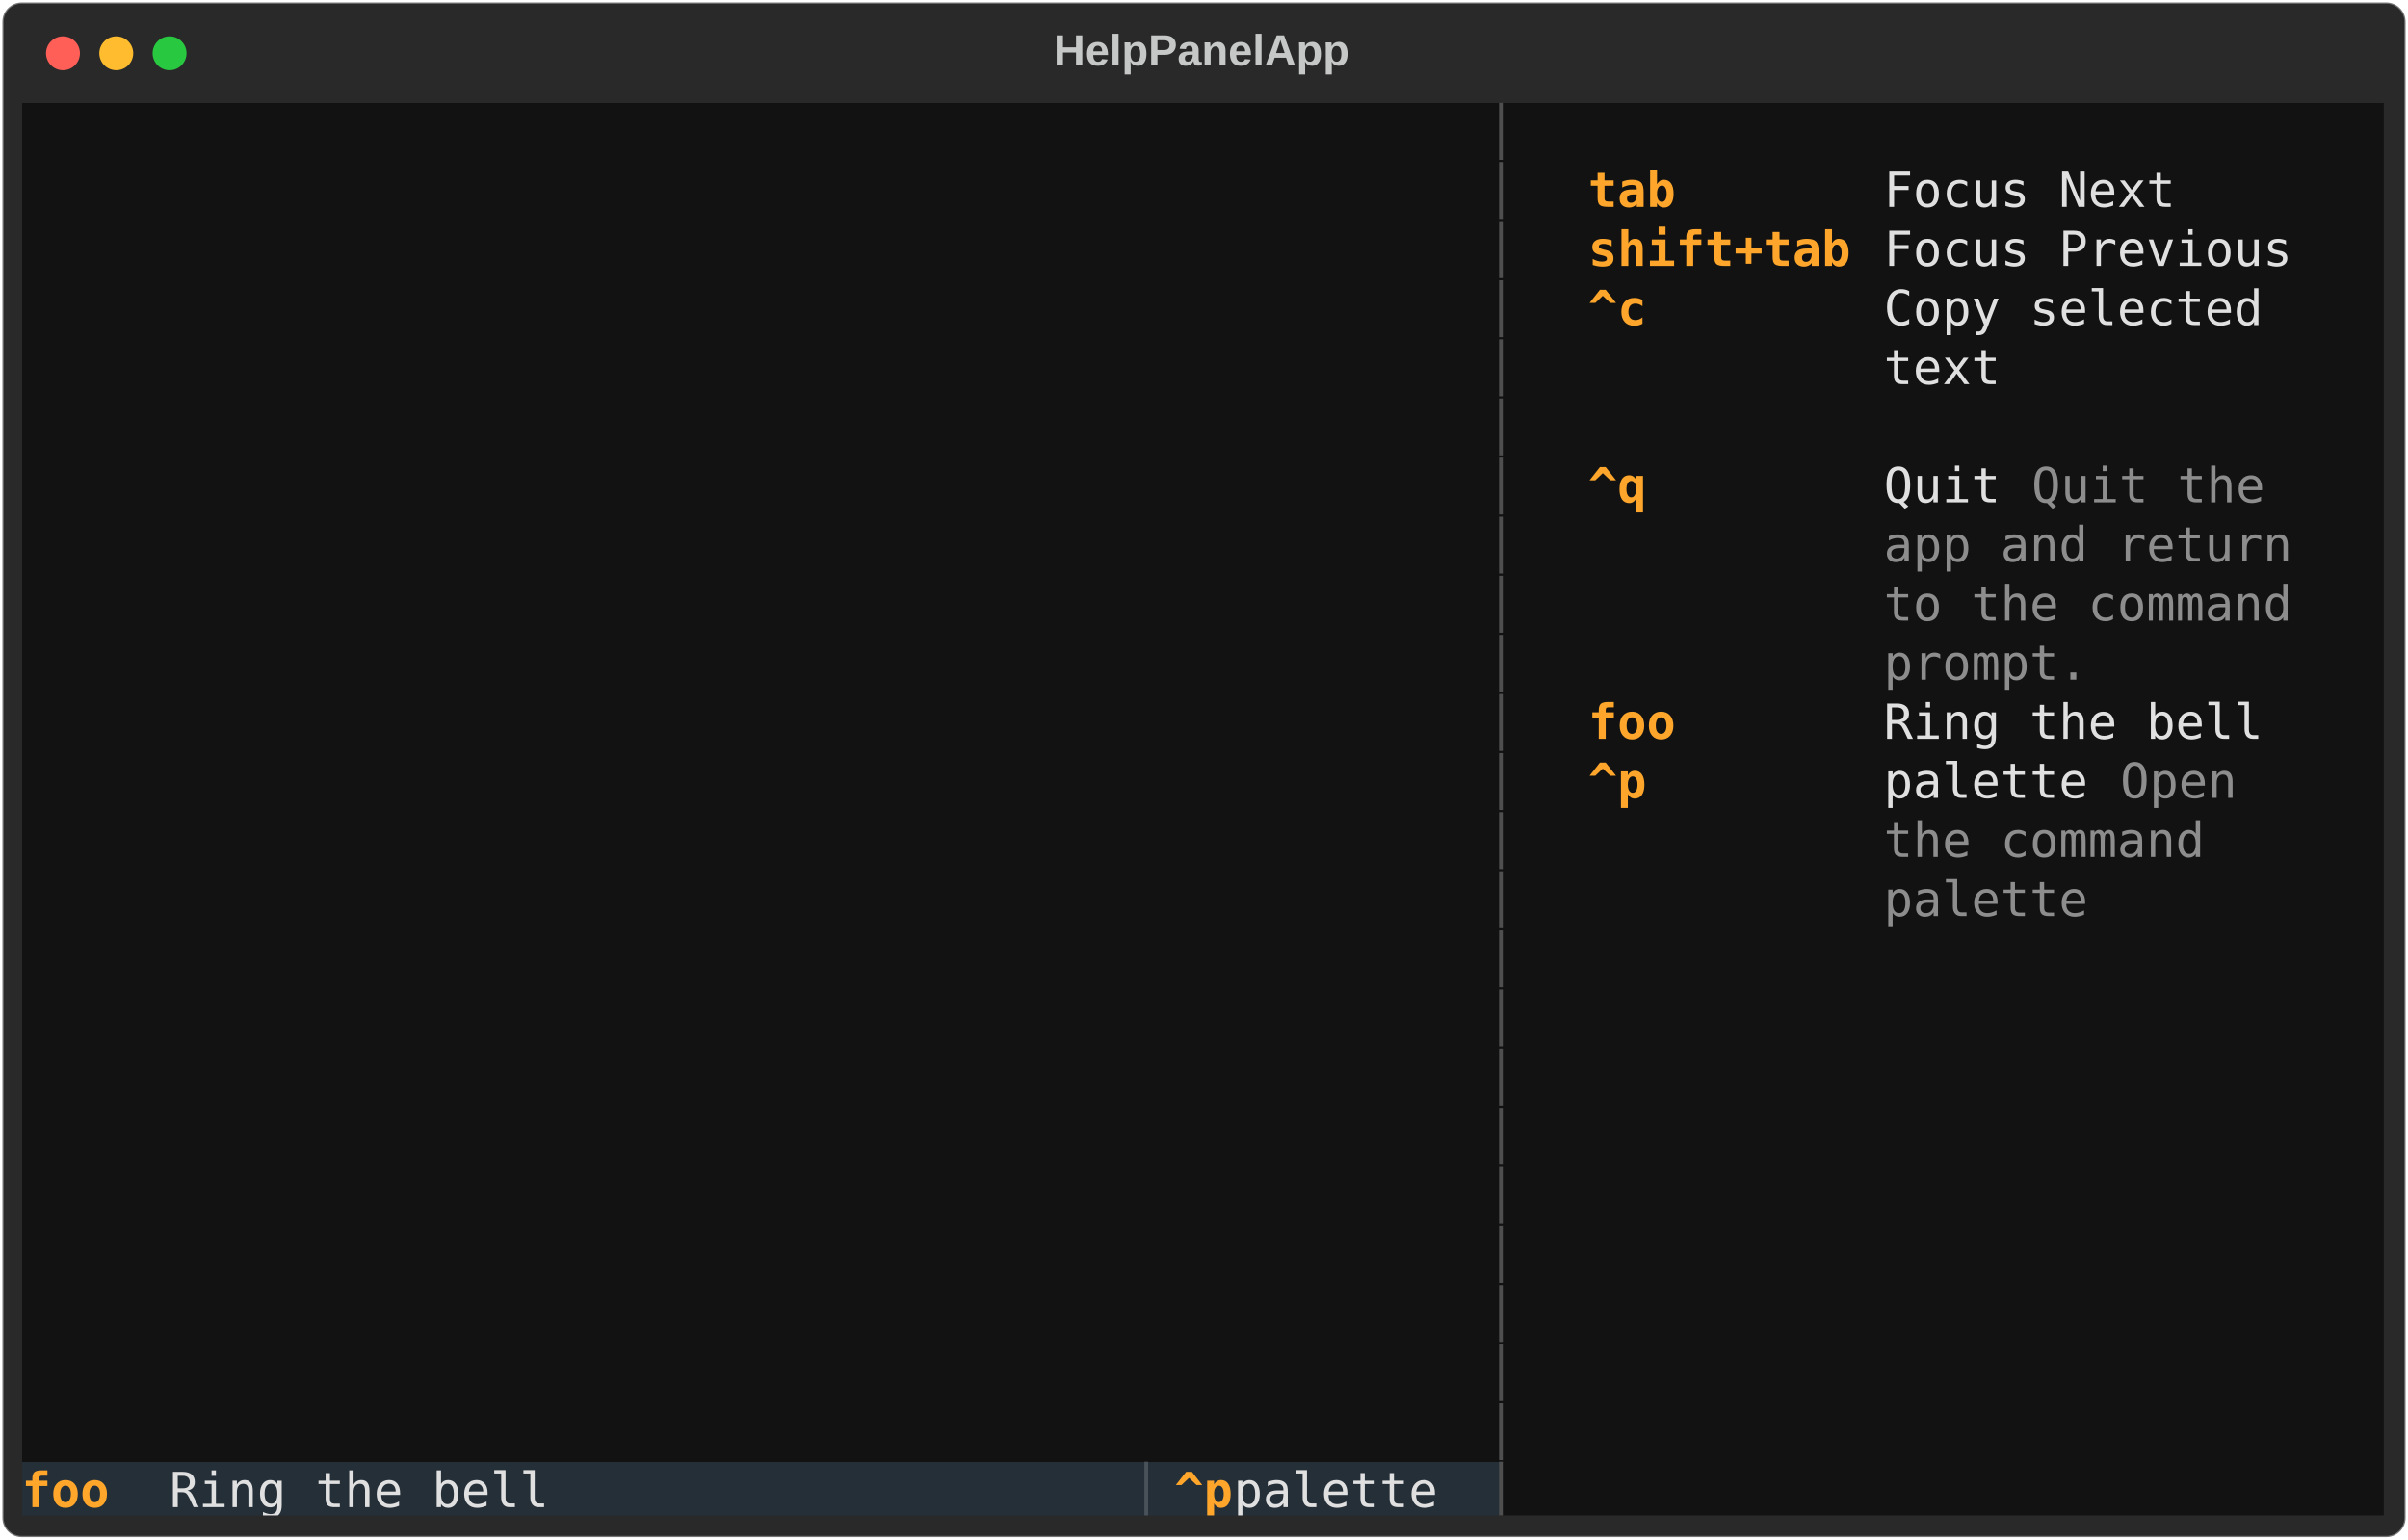
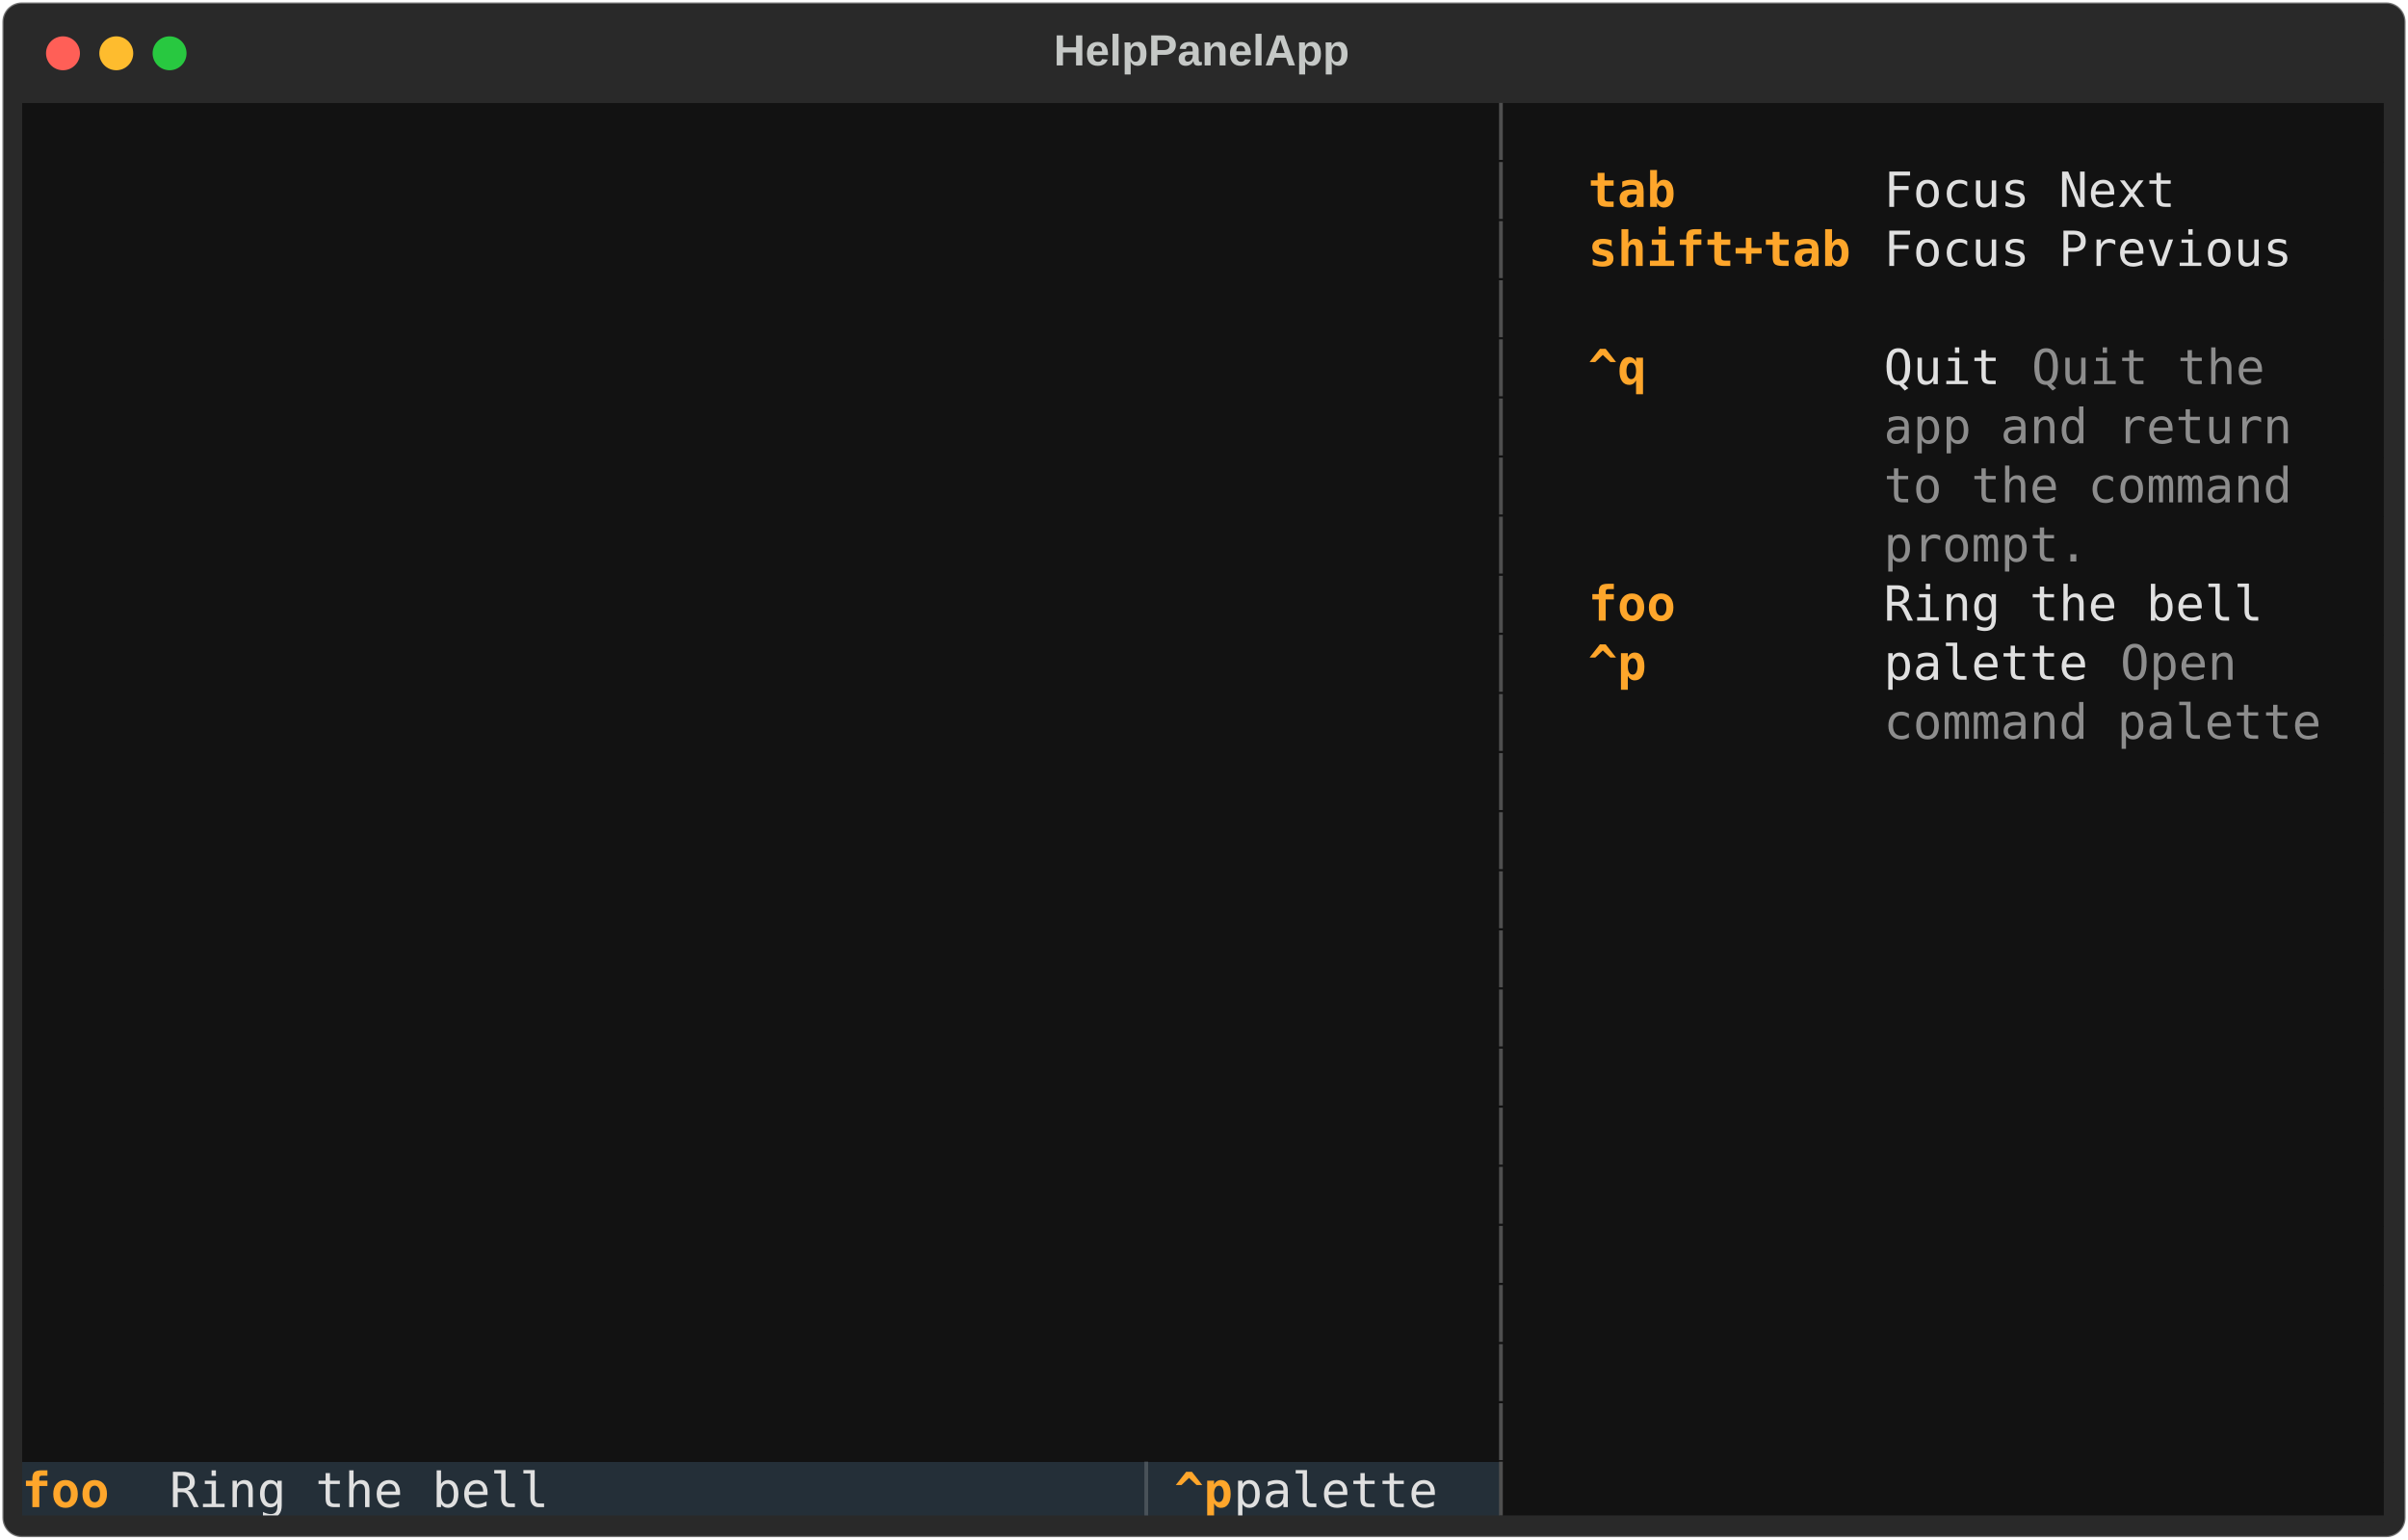
<svg xmlns="http://www.w3.org/2000/svg" class="rich-terminal" viewBox="0 0 994 635.6">
  <style>

    @font-face {
        font-family: "Fira Code";
        src: local("FiraCode-Regular"),
                url("https://cdnjs.cloudflare.com/ajax/libs/firacode/6.2.0/woff2/FiraCode-Regular.woff2") format("woff2"),
                url("https://cdnjs.cloudflare.com/ajax/libs/firacode/6.2.0/woff/FiraCode-Regular.woff") format("woff");
        font-style: normal;
        font-weight: 400;
    }
    @font-face {
        font-family: "Fira Code";
        src: local("FiraCode-Bold"),
                url("https://cdnjs.cloudflare.com/ajax/libs/firacode/6.2.0/woff2/FiraCode-Bold.woff2") format("woff2"),
                url("https://cdnjs.cloudflare.com/ajax/libs/firacode/6.2.0/woff/FiraCode-Bold.woff") format("woff");
        font-style: bold;
        font-weight: 700;
    }

-     .terminal-191167855-matrix {
+     .terminal-4067586418-matrix {
        font-family: Fira Code, monospace;
        font-size: 20px;
        line-height: 24.4px;
        font-variant-east-asian: full-width;
    }

-     .terminal-191167855-title {
+     .terminal-4067586418-title {
        font-size: 18px;
        font-weight: bold;
        font-family: arial;
    }

-     .terminal-191167855-r1 { fill: #e0e0e0 }
- .terminal-191167855-r2 { fill: #4f4f4f }
- .terminal-191167855-r3 { fill: #c5c8c6 }
- .terminal-191167855-r4 { fill: #121212 }
- .terminal-191167855-r5 { fill: #fea62b;font-weight: bold }
- .terminal-191167855-r6 { fill: #8d8d8d }
- .terminal-191167855-r7 { fill: #ffa62b;font-weight: bold }
- .terminal-191167855-r8 { fill: #495259 }
+     .terminal-4067586418-r1 { fill: #e0e0e0 }
+ .terminal-4067586418-r2 { fill: #4f4f4f }
+ .terminal-4067586418-r3 { fill: #c5c8c6 }
+ .terminal-4067586418-r4 { fill: #121212 }
+ .terminal-4067586418-r5 { fill: #fea62b;font-weight: bold }
+ .terminal-4067586418-r6 { fill: #8d8d8d }
+ .terminal-4067586418-r7 { fill: #ffa62b;font-weight: bold }
+ .terminal-4067586418-r8 { fill: #495259 }
    </style>
  <defs>
-     <clipPath id="terminal-191167855-clip-terminal">
+     <clipPath id="terminal-4067586418-clip-terminal">
      <rect x="0" y="0" width="975.0" height="584.6" />
    </clipPath>
-     <clipPath id="terminal-191167855-line-0">
+     <clipPath id="terminal-4067586418-line-0">
      <rect x="0" y="1.5" width="976" height="24.65" />
    </clipPath>
-     <clipPath id="terminal-191167855-line-1">
+     <clipPath id="terminal-4067586418-line-1">
      <rect x="0" y="25.9" width="976" height="24.65" />
    </clipPath>
-     <clipPath id="terminal-191167855-line-2">
+     <clipPath id="terminal-4067586418-line-2">
      <rect x="0" y="50.3" width="976" height="24.65" />
    </clipPath>
-     <clipPath id="terminal-191167855-line-3">
+     <clipPath id="terminal-4067586418-line-3">
      <rect x="0" y="74.7" width="976" height="24.65" />
    </clipPath>
-     <clipPath id="terminal-191167855-line-4">
+     <clipPath id="terminal-4067586418-line-4">
      <rect x="0" y="99.1" width="976" height="24.65" />
    </clipPath>
-     <clipPath id="terminal-191167855-line-5">
+     <clipPath id="terminal-4067586418-line-5">
      <rect x="0" y="123.5" width="976" height="24.65" />
    </clipPath>
-     <clipPath id="terminal-191167855-line-6">
+     <clipPath id="terminal-4067586418-line-6">
      <rect x="0" y="147.9" width="976" height="24.65" />
    </clipPath>
-     <clipPath id="terminal-191167855-line-7">
+     <clipPath id="terminal-4067586418-line-7">
      <rect x="0" y="172.3" width="976" height="24.65" />
    </clipPath>
-     <clipPath id="terminal-191167855-line-8">
+     <clipPath id="terminal-4067586418-line-8">
      <rect x="0" y="196.7" width="976" height="24.65" />
    </clipPath>
-     <clipPath id="terminal-191167855-line-9">
+     <clipPath id="terminal-4067586418-line-9">
      <rect x="0" y="221.1" width="976" height="24.65" />
    </clipPath>
-     <clipPath id="terminal-191167855-line-10">
+     <clipPath id="terminal-4067586418-line-10">
      <rect x="0" y="245.5" width="976" height="24.65" />
    </clipPath>
-     <clipPath id="terminal-191167855-line-11">
+     <clipPath id="terminal-4067586418-line-11">
      <rect x="0" y="269.9" width="976" height="24.65" />
    </clipPath>
-     <clipPath id="terminal-191167855-line-12">
+     <clipPath id="terminal-4067586418-line-12">
      <rect x="0" y="294.3" width="976" height="24.65" />
    </clipPath>
-     <clipPath id="terminal-191167855-line-13">
+     <clipPath id="terminal-4067586418-line-13">
      <rect x="0" y="318.7" width="976" height="24.65" />
    </clipPath>
-     <clipPath id="terminal-191167855-line-14">
+     <clipPath id="terminal-4067586418-line-14">
      <rect x="0" y="343.1" width="976" height="24.65" />
    </clipPath>
-     <clipPath id="terminal-191167855-line-15">
+     <clipPath id="terminal-4067586418-line-15">
      <rect x="0" y="367.5" width="976" height="24.65" />
    </clipPath>
-     <clipPath id="terminal-191167855-line-16">
+     <clipPath id="terminal-4067586418-line-16">
      <rect x="0" y="391.9" width="976" height="24.65" />
    </clipPath>
-     <clipPath id="terminal-191167855-line-17">
+     <clipPath id="terminal-4067586418-line-17">
      <rect x="0" y="416.3" width="976" height="24.65" />
    </clipPath>
-     <clipPath id="terminal-191167855-line-18">
+     <clipPath id="terminal-4067586418-line-18">
      <rect x="0" y="440.7" width="976" height="24.65" />
    </clipPath>
-     <clipPath id="terminal-191167855-line-19">
+     <clipPath id="terminal-4067586418-line-19">
      <rect x="0" y="465.1" width="976" height="24.65" />
    </clipPath>
-     <clipPath id="terminal-191167855-line-20">
+     <clipPath id="terminal-4067586418-line-20">
      <rect x="0" y="489.5" width="976" height="24.65" />
    </clipPath>
-     <clipPath id="terminal-191167855-line-21">
+     <clipPath id="terminal-4067586418-line-21">
      <rect x="0" y="513.9" width="976" height="24.65" />
    </clipPath>
-     <clipPath id="terminal-191167855-line-22">
+     <clipPath id="terminal-4067586418-line-22">
      <rect x="0" y="538.3" width="976" height="24.65" />
    </clipPath>
  </defs>
  <rect fill="#292929" stroke="rgba(255,255,255,0.35)" stroke-width="1" x="1" y="1" width="992" height="633.6" rx="8" />
-   <text class="terminal-191167855-title" fill="#c5c8c6" text-anchor="middle" x="496" y="27">HelpPanelApp</text>
+   <text class="terminal-4067586418-title" fill="#c5c8c6" text-anchor="middle" x="496" y="27">HelpPanelApp</text>
  <g transform="translate(26,22)">
    <circle cx="0" cy="0" r="7" fill="#ff5f57" />
    <circle cx="22" cy="0" r="7" fill="#febc2e" />
    <circle cx="44" cy="0" r="7" fill="#28c840" />
  </g>
-   <g transform="translate(9, 41)" clip-path="url(#terminal-191167855-clip-terminal)">
+   <g transform="translate(9, 41)" clip-path="url(#terminal-4067586418-clip-terminal)">
    <rect fill="#121212" x="0" y="1.5" width="610" height="24.65" shape-rendering="crispEdges" />
    <rect fill="#121212" x="610" y="1.5" width="12.2" height="24.65" shape-rendering="crispEdges" />
    <rect fill="#121212" x="622.2" y="1.5" width="12.2" height="24.65" shape-rendering="crispEdges" />
    <rect fill="#121212" x="634.4" y="1.5" width="329.4" height="24.65" shape-rendering="crispEdges" />
    <rect fill="#121212" x="963.8" y="1.5" width="12.2" height="24.65" shape-rendering="crispEdges" />
    <rect fill="#121212" x="0" y="25.9" width="610" height="24.65" shape-rendering="crispEdges" />
    <rect fill="#121212" x="610" y="25.9" width="12.2" height="24.65" shape-rendering="crispEdges" />
    <rect fill="#121212" x="622.2" y="25.9" width="12.2" height="24.65" shape-rendering="crispEdges" />
    <rect fill="#121212" x="634.4" y="25.9" width="12.2" height="24.65" shape-rendering="crispEdges" />
    <rect fill="#121212" x="646.6" y="25.9" width="109.8" height="24.65" shape-rendering="crispEdges" />
    <rect fill="#121212" x="756.4" y="25.9" width="12.2" height="24.65" shape-rendering="crispEdges" />
    <rect fill="#121212" x="768.6" y="25.9" width="183" height="24.65" shape-rendering="crispEdges" />
    <rect fill="#121212" x="951.6" y="25.9" width="12.2" height="24.65" shape-rendering="crispEdges" />
    <rect fill="#121212" x="963.8" y="25.9" width="12.2" height="24.65" shape-rendering="crispEdges" />
    <rect fill="#121212" x="0" y="50.3" width="610" height="24.65" shape-rendering="crispEdges" />
    <rect fill="#121212" x="610" y="50.3" width="12.2" height="24.65" shape-rendering="crispEdges" />
    <rect fill="#121212" x="622.2" y="50.3" width="12.2" height="24.65" shape-rendering="crispEdges" />
    <rect fill="#121212" x="634.4" y="50.3" width="12.2" height="24.65" shape-rendering="crispEdges" />
    <rect fill="#121212" x="646.6" y="50.3" width="109.8" height="24.65" shape-rendering="crispEdges" />
    <rect fill="#121212" x="756.4" y="50.3" width="12.2" height="24.65" shape-rendering="crispEdges" />
    <rect fill="#121212" x="768.6" y="50.3" width="183" height="24.65" shape-rendering="crispEdges" />
    <rect fill="#121212" x="951.6" y="50.3" width="12.2" height="24.65" shape-rendering="crispEdges" />
    <rect fill="#121212" x="963.8" y="50.3" width="12.2" height="24.65" shape-rendering="crispEdges" />
    <rect fill="#121212" x="0" y="74.7" width="610" height="24.65" shape-rendering="crispEdges" />
    <rect fill="#121212" x="610" y="74.7" width="12.2" height="24.65" shape-rendering="crispEdges" />
    <rect fill="#121212" x="622.2" y="74.7" width="12.2" height="24.65" shape-rendering="crispEdges" />
-     <rect fill="#121212" x="634.4" y="74.7" width="12.2" height="24.65" shape-rendering="crispEdges" />
-     <rect fill="#121212" x="646.6" y="74.7" width="109.8" height="24.65" shape-rendering="crispEdges" />
-     <rect fill="#121212" x="756.4" y="74.7" width="12.2" height="24.65" shape-rendering="crispEdges" />
-     <rect fill="#121212" x="768.6" y="74.7" width="183" height="24.65" shape-rendering="crispEdges" />
-     <rect fill="#121212" x="951.6" y="74.7" width="12.2" height="24.65" shape-rendering="crispEdges" />
+     <rect fill="#121212" x="634.4" y="74.7" width="329.4" height="24.65" shape-rendering="crispEdges" />
    <rect fill="#121212" x="963.8" y="74.7" width="12.2" height="24.65" shape-rendering="crispEdges" />
    <rect fill="#121212" x="0" y="99.1" width="610" height="24.65" shape-rendering="crispEdges" />
    <rect fill="#121212" x="610" y="99.1" width="12.2" height="24.65" shape-rendering="crispEdges" />
    <rect fill="#121212" x="622.2" y="99.1" width="12.2" height="24.65" shape-rendering="crispEdges" />
    <rect fill="#121212" x="634.4" y="99.1" width="12.2" height="24.65" shape-rendering="crispEdges" />
    <rect fill="#121212" x="646.6" y="99.1" width="109.8" height="24.65" shape-rendering="crispEdges" />
    <rect fill="#121212" x="756.4" y="99.1" width="12.2" height="24.65" shape-rendering="crispEdges" />
-     <rect fill="#121212" x="768.6" y="99.1" width="183" height="24.65" shape-rendering="crispEdges" />
+     <rect fill="#121212" x="768.6" y="99.1" width="61" height="24.65" shape-rendering="crispEdges" />
+     <rect fill="#121212" x="829.6" y="99.1" width="109.8" height="24.65" shape-rendering="crispEdges" />
+     <rect fill="#121212" x="939.4" y="99.1" width="12.2" height="24.65" shape-rendering="crispEdges" />
    <rect fill="#121212" x="951.6" y="99.1" width="12.2" height="24.65" shape-rendering="crispEdges" />
    <rect fill="#121212" x="963.8" y="99.1" width="12.2" height="24.65" shape-rendering="crispEdges" />
    <rect fill="#121212" x="0" y="123.5" width="610" height="24.65" shape-rendering="crispEdges" />
    <rect fill="#121212" x="610" y="123.5" width="12.2" height="24.65" shape-rendering="crispEdges" />
    <rect fill="#121212" x="622.2" y="123.5" width="12.2" height="24.65" shape-rendering="crispEdges" />
-     <rect fill="#121212" x="634.4" y="123.5" width="329.4" height="24.65" shape-rendering="crispEdges" />
+     <rect fill="#121212" x="634.4" y="123.5" width="12.2" height="24.65" shape-rendering="crispEdges" />
+     <rect fill="#121212" x="646.6" y="123.5" width="109.8" height="24.65" shape-rendering="crispEdges" />
+     <rect fill="#121212" x="756.4" y="123.5" width="12.2" height="24.65" shape-rendering="crispEdges" />
+     <rect fill="#121212" x="768.6" y="123.5" width="183" height="24.65" shape-rendering="crispEdges" />
+     <rect fill="#121212" x="951.6" y="123.5" width="12.2" height="24.65" shape-rendering="crispEdges" />
    <rect fill="#121212" x="963.8" y="123.5" width="12.2" height="24.65" shape-rendering="crispEdges" />
    <rect fill="#121212" x="0" y="147.9" width="610" height="24.65" shape-rendering="crispEdges" />
    <rect fill="#121212" x="610" y="147.9" width="12.2" height="24.65" shape-rendering="crispEdges" />
    <rect fill="#121212" x="622.2" y="147.9" width="12.2" height="24.65" shape-rendering="crispEdges" />
    <rect fill="#121212" x="634.4" y="147.9" width="12.2" height="24.65" shape-rendering="crispEdges" />
    <rect fill="#121212" x="646.6" y="147.9" width="109.8" height="24.65" shape-rendering="crispEdges" />
    <rect fill="#121212" x="756.4" y="147.9" width="12.2" height="24.65" shape-rendering="crispEdges" />
-     <rect fill="#121212" x="768.6" y="147.9" width="61" height="24.65" shape-rendering="crispEdges" />
-     <rect fill="#121212" x="829.6" y="147.9" width="109.8" height="24.65" shape-rendering="crispEdges" />
-     <rect fill="#121212" x="939.4" y="147.9" width="12.2" height="24.65" shape-rendering="crispEdges" />
+     <rect fill="#121212" x="768.6" y="147.9" width="183" height="24.65" shape-rendering="crispEdges" />
    <rect fill="#121212" x="951.6" y="147.9" width="12.2" height="24.65" shape-rendering="crispEdges" />
    <rect fill="#121212" x="963.8" y="147.9" width="12.2" height="24.65" shape-rendering="crispEdges" />
    <rect fill="#121212" x="0" y="172.3" width="610" height="24.65" shape-rendering="crispEdges" />
    <rect fill="#121212" x="610" y="172.3" width="12.2" height="24.65" shape-rendering="crispEdges" />
    <rect fill="#121212" x="622.2" y="172.3" width="12.2" height="24.65" shape-rendering="crispEdges" />
    <rect fill="#121212" x="634.4" y="172.3" width="12.2" height="24.65" shape-rendering="crispEdges" />
    <rect fill="#121212" x="646.6" y="172.3" width="109.8" height="24.65" shape-rendering="crispEdges" />
    <rect fill="#121212" x="756.4" y="172.3" width="12.2" height="24.65" shape-rendering="crispEdges" />
-     <rect fill="#121212" x="768.6" y="172.3" width="183" height="24.65" shape-rendering="crispEdges" />
+     <rect fill="#121212" x="768.6" y="172.3" width="85.4" height="24.65" shape-rendering="crispEdges" />
+     <rect fill="#121212" x="854" y="172.3" width="97.6" height="24.65" shape-rendering="crispEdges" />
    <rect fill="#121212" x="951.6" y="172.3" width="12.2" height="24.65" shape-rendering="crispEdges" />
    <rect fill="#121212" x="963.8" y="172.3" width="12.2" height="24.65" shape-rendering="crispEdges" />
    <rect fill="#121212" x="0" y="196.7" width="610" height="24.65" shape-rendering="crispEdges" />
    <rect fill="#121212" x="610" y="196.7" width="12.2" height="24.65" shape-rendering="crispEdges" />
    <rect fill="#121212" x="622.2" y="196.7" width="12.2" height="24.65" shape-rendering="crispEdges" />
    <rect fill="#121212" x="634.4" y="196.7" width="12.2" height="24.65" shape-rendering="crispEdges" />
    <rect fill="#121212" x="646.6" y="196.7" width="109.8" height="24.65" shape-rendering="crispEdges" />
    <rect fill="#121212" x="756.4" y="196.7" width="12.2" height="24.65" shape-rendering="crispEdges" />
    <rect fill="#121212" x="768.6" y="196.7" width="183" height="24.65" shape-rendering="crispEdges" />
    <rect fill="#121212" x="951.6" y="196.7" width="12.2" height="24.65" shape-rendering="crispEdges" />
    <rect fill="#121212" x="963.8" y="196.7" width="12.2" height="24.65" shape-rendering="crispEdges" />
    <rect fill="#121212" x="0" y="221.1" width="610" height="24.65" shape-rendering="crispEdges" />
    <rect fill="#121212" x="610" y="221.1" width="12.2" height="24.65" shape-rendering="crispEdges" />
    <rect fill="#121212" x="622.2" y="221.1" width="12.2" height="24.65" shape-rendering="crispEdges" />
    <rect fill="#121212" x="634.4" y="221.1" width="12.2" height="24.65" shape-rendering="crispEdges" />
    <rect fill="#121212" x="646.6" y="221.1" width="109.8" height="24.65" shape-rendering="crispEdges" />
    <rect fill="#121212" x="756.4" y="221.1" width="12.2" height="24.65" shape-rendering="crispEdges" />
-     <rect fill="#121212" x="768.6" y="221.1" width="85.4" height="24.65" shape-rendering="crispEdges" />
-     <rect fill="#121212" x="854" y="221.1" width="97.6" height="24.65" shape-rendering="crispEdges" />
+     <rect fill="#121212" x="768.6" y="221.1" width="97.6" height="24.65" shape-rendering="crispEdges" />
+     <rect fill="#121212" x="866.2" y="221.1" width="61" height="24.65" shape-rendering="crispEdges" />
+     <rect fill="#121212" x="927.2" y="221.1" width="24.4" height="24.65" shape-rendering="crispEdges" />
    <rect fill="#121212" x="951.6" y="221.1" width="12.2" height="24.65" shape-rendering="crispEdges" />
    <rect fill="#121212" x="963.8" y="221.1" width="12.2" height="24.65" shape-rendering="crispEdges" />
    <rect fill="#121212" x="0" y="245.5" width="610" height="24.65" shape-rendering="crispEdges" />
    <rect fill="#121212" x="610" y="245.5" width="12.2" height="24.65" shape-rendering="crispEdges" />
    <rect fill="#121212" x="622.2" y="245.5" width="12.2" height="24.65" shape-rendering="crispEdges" />
    <rect fill="#121212" x="634.4" y="245.5" width="12.2" height="24.65" shape-rendering="crispEdges" />
    <rect fill="#121212" x="646.6" y="245.5" width="109.8" height="24.65" shape-rendering="crispEdges" />
    <rect fill="#121212" x="756.4" y="245.5" width="12.2" height="24.65" shape-rendering="crispEdges" />
    <rect fill="#121212" x="768.6" y="245.5" width="183" height="24.65" shape-rendering="crispEdges" />
    <rect fill="#121212" x="951.6" y="245.5" width="12.2" height="24.65" shape-rendering="crispEdges" />
    <rect fill="#121212" x="963.8" y="245.5" width="12.2" height="24.65" shape-rendering="crispEdges" />
    <rect fill="#121212" x="0" y="269.9" width="610" height="24.65" shape-rendering="crispEdges" />
    <rect fill="#121212" x="610" y="269.9" width="12.2" height="24.65" shape-rendering="crispEdges" />
    <rect fill="#121212" x="622.2" y="269.9" width="12.2" height="24.65" shape-rendering="crispEdges" />
-     <rect fill="#121212" x="634.4" y="269.9" width="12.2" height="24.65" shape-rendering="crispEdges" />
-     <rect fill="#121212" x="646.6" y="269.9" width="109.8" height="24.65" shape-rendering="crispEdges" />
-     <rect fill="#121212" x="756.4" y="269.9" width="12.2" height="24.65" shape-rendering="crispEdges" />
-     <rect fill="#121212" x="768.6" y="269.9" width="97.6" height="24.65" shape-rendering="crispEdges" />
-     <rect fill="#121212" x="866.2" y="269.9" width="61" height="24.65" shape-rendering="crispEdges" />
-     <rect fill="#121212" x="927.2" y="269.9" width="24.4" height="24.65" shape-rendering="crispEdges" />
-     <rect fill="#121212" x="951.6" y="269.9" width="12.2" height="24.65" shape-rendering="crispEdges" />
+     <rect fill="#121212" x="634.4" y="269.9" width="329.4" height="24.65" shape-rendering="crispEdges" />
    <rect fill="#121212" x="963.8" y="269.9" width="12.2" height="24.65" shape-rendering="crispEdges" />
    <rect fill="#121212" x="0" y="294.3" width="610" height="24.65" shape-rendering="crispEdges" />
    <rect fill="#121212" x="610" y="294.3" width="12.2" height="24.65" shape-rendering="crispEdges" />
    <rect fill="#121212" x="622.2" y="294.3" width="12.2" height="24.65" shape-rendering="crispEdges" />
-     <rect fill="#121212" x="634.4" y="294.3" width="12.2" height="24.65" shape-rendering="crispEdges" />
-     <rect fill="#121212" x="646.6" y="294.3" width="109.8" height="24.65" shape-rendering="crispEdges" />
-     <rect fill="#121212" x="756.4" y="294.3" width="12.2" height="24.65" shape-rendering="crispEdges" />
-     <rect fill="#121212" x="768.6" y="294.3" width="146.4" height="24.65" shape-rendering="crispEdges" />
-     <rect fill="#121212" x="915" y="294.3" width="36.6" height="24.65" shape-rendering="crispEdges" />
-     <rect fill="#121212" x="951.6" y="294.3" width="12.2" height="24.65" shape-rendering="crispEdges" />
+     <rect fill="#121212" x="634.4" y="294.3" width="329.4" height="24.65" shape-rendering="crispEdges" />
    <rect fill="#121212" x="963.8" y="294.3" width="12.2" height="24.65" shape-rendering="crispEdges" />
    <rect fill="#121212" x="0" y="318.7" width="610" height="24.65" shape-rendering="crispEdges" />
    <rect fill="#121212" x="610" y="318.7" width="12.2" height="24.65" shape-rendering="crispEdges" />
    <rect fill="#121212" x="622.2" y="318.7" width="12.2" height="24.65" shape-rendering="crispEdges" />
-     <rect fill="#121212" x="634.4" y="318.7" width="12.2" height="24.65" shape-rendering="crispEdges" />
-     <rect fill="#121212" x="646.6" y="318.7" width="109.8" height="24.65" shape-rendering="crispEdges" />
-     <rect fill="#121212" x="756.4" y="318.7" width="12.2" height="24.65" shape-rendering="crispEdges" />
-     <rect fill="#121212" x="768.6" y="318.7" width="85.4" height="24.65" shape-rendering="crispEdges" />
-     <rect fill="#121212" x="854" y="318.7" width="97.6" height="24.65" shape-rendering="crispEdges" />
-     <rect fill="#121212" x="951.6" y="318.7" width="12.2" height="24.65" shape-rendering="crispEdges" />
+     <rect fill="#121212" x="634.4" y="318.7" width="329.4" height="24.65" shape-rendering="crispEdges" />
    <rect fill="#121212" x="963.8" y="318.7" width="12.2" height="24.65" shape-rendering="crispEdges" />
    <rect fill="#121212" x="0" y="343.1" width="610" height="24.65" shape-rendering="crispEdges" />
    <rect fill="#121212" x="610" y="343.1" width="12.2" height="24.65" shape-rendering="crispEdges" />
    <rect fill="#121212" x="622.2" y="343.1" width="12.2" height="24.65" shape-rendering="crispEdges" />
    <rect fill="#121212" x="634.4" y="343.1" width="329.4" height="24.65" shape-rendering="crispEdges" />
    <rect fill="#121212" x="963.8" y="343.1" width="12.2" height="24.65" shape-rendering="crispEdges" />
    <rect fill="#121212" x="0" y="367.5" width="610" height="24.65" shape-rendering="crispEdges" />
    <rect fill="#121212" x="610" y="367.5" width="12.2" height="24.65" shape-rendering="crispEdges" />
    <rect fill="#121212" x="622.2" y="367.5" width="12.2" height="24.65" shape-rendering="crispEdges" />
    <rect fill="#121212" x="634.4" y="367.5" width="329.4" height="24.65" shape-rendering="crispEdges" />
    <rect fill="#121212" x="963.8" y="367.5" width="12.2" height="24.65" shape-rendering="crispEdges" />
    <rect fill="#121212" x="0" y="391.9" width="610" height="24.65" shape-rendering="crispEdges" />
    <rect fill="#121212" x="610" y="391.9" width="12.2" height="24.65" shape-rendering="crispEdges" />
    <rect fill="#121212" x="622.2" y="391.9" width="12.2" height="24.65" shape-rendering="crispEdges" />
    <rect fill="#121212" x="634.4" y="391.9" width="329.4" height="24.65" shape-rendering="crispEdges" />
    <rect fill="#121212" x="963.8" y="391.9" width="12.2" height="24.65" shape-rendering="crispEdges" />
    <rect fill="#121212" x="0" y="416.3" width="610" height="24.65" shape-rendering="crispEdges" />
    <rect fill="#121212" x="610" y="416.3" width="12.2" height="24.65" shape-rendering="crispEdges" />
    <rect fill="#121212" x="622.2" y="416.3" width="12.2" height="24.65" shape-rendering="crispEdges" />
    <rect fill="#121212" x="634.4" y="416.3" width="329.4" height="24.65" shape-rendering="crispEdges" />
    <rect fill="#121212" x="963.8" y="416.3" width="12.2" height="24.65" shape-rendering="crispEdges" />
    <rect fill="#121212" x="0" y="440.7" width="610" height="24.65" shape-rendering="crispEdges" />
    <rect fill="#121212" x="610" y="440.7" width="12.2" height="24.65" shape-rendering="crispEdges" />
    <rect fill="#121212" x="622.2" y="440.7" width="12.2" height="24.65" shape-rendering="crispEdges" />
    <rect fill="#121212" x="634.4" y="440.7" width="329.4" height="24.65" shape-rendering="crispEdges" />
    <rect fill="#121212" x="963.8" y="440.7" width="12.2" height="24.65" shape-rendering="crispEdges" />
    <rect fill="#121212" x="0" y="465.1" width="610" height="24.65" shape-rendering="crispEdges" />
    <rect fill="#121212" x="610" y="465.1" width="12.2" height="24.65" shape-rendering="crispEdges" />
    <rect fill="#121212" x="622.2" y="465.1" width="12.2" height="24.65" shape-rendering="crispEdges" />
    <rect fill="#121212" x="634.4" y="465.1" width="329.4" height="24.65" shape-rendering="crispEdges" />
    <rect fill="#121212" x="963.8" y="465.1" width="12.2" height="24.65" shape-rendering="crispEdges" />
    <rect fill="#121212" x="0" y="489.5" width="610" height="24.65" shape-rendering="crispEdges" />
    <rect fill="#121212" x="610" y="489.5" width="12.2" height="24.65" shape-rendering="crispEdges" />
    <rect fill="#121212" x="622.2" y="489.5" width="12.2" height="24.65" shape-rendering="crispEdges" />
    <rect fill="#121212" x="634.4" y="489.5" width="329.4" height="24.65" shape-rendering="crispEdges" />
    <rect fill="#121212" x="963.8" y="489.5" width="12.2" height="24.65" shape-rendering="crispEdges" />
    <rect fill="#121212" x="0" y="513.9" width="610" height="24.65" shape-rendering="crispEdges" />
    <rect fill="#121212" x="610" y="513.9" width="12.2" height="24.65" shape-rendering="crispEdges" />
    <rect fill="#121212" x="622.2" y="513.9" width="12.2" height="24.65" shape-rendering="crispEdges" />
    <rect fill="#121212" x="634.4" y="513.9" width="329.4" height="24.65" shape-rendering="crispEdges" />
    <rect fill="#121212" x="963.8" y="513.9" width="12.2" height="24.65" shape-rendering="crispEdges" />
    <rect fill="#121212" x="0" y="538.3" width="610" height="24.65" shape-rendering="crispEdges" />
    <rect fill="#121212" x="610" y="538.3" width="12.2" height="24.65" shape-rendering="crispEdges" />
    <rect fill="#121212" x="622.2" y="538.3" width="12.2" height="24.65" shape-rendering="crispEdges" />
    <rect fill="#121212" x="634.4" y="538.3" width="329.4" height="24.65" shape-rendering="crispEdges" />
    <rect fill="#121212" x="963.8" y="538.3" width="12.2" height="24.65" shape-rendering="crispEdges" />
    <rect fill="#242f38" x="0" y="562.7" width="61" height="24.65" shape-rendering="crispEdges" />
    <rect fill="#242f38" x="61" y="562.7" width="402.6" height="24.65" shape-rendering="crispEdges" />
    <rect fill="#242f38" x="463.6" y="562.7" width="12.2" height="24.65" shape-rendering="crispEdges" />
    <rect fill="#242f38" x="475.8" y="562.7" width="24.4" height="24.65" shape-rendering="crispEdges" />
    <rect fill="#242f38" x="500.2" y="562.7" width="97.6" height="24.65" shape-rendering="crispEdges" />
    <rect fill="#242f38" x="597.8" y="562.7" width="12.2" height="24.65" shape-rendering="crispEdges" />
    <rect fill="#121212" x="610" y="562.7" width="12.2" height="24.65" shape-rendering="crispEdges" />
    <rect fill="#121212" x="622.2" y="562.7" width="12.2" height="24.65" shape-rendering="crispEdges" />
    <rect fill="#121212" x="634.4" y="562.7" width="329.4" height="24.65" shape-rendering="crispEdges" />
    <rect fill="#121212" x="963.8" y="562.7" width="12.2" height="24.65" shape-rendering="crispEdges" />
-     <g class="terminal-191167855-matrix">
-       <text class="terminal-191167855-r2" x="610" y="20" textLength="12.2" clip-path="url(#terminal-191167855-line-0)">▏</text>
-       <text class="terminal-191167855-r3" x="976" y="20" textLength="12.2" clip-path="url(#terminal-191167855-line-0)">
- </text>
-       <text class="terminal-191167855-r2" x="610" y="44.4" textLength="12.2" clip-path="url(#terminal-191167855-line-1)">▏</text>
-       <text class="terminal-191167855-r5" x="646.6" y="44.4" textLength="109.8" clip-path="url(#terminal-191167855-line-1)">      tab</text>
-       <text class="terminal-191167855-r1" x="768.6" y="44.4" textLength="183" clip-path="url(#terminal-191167855-line-1)">Focus Next     </text>
-       <text class="terminal-191167855-r3" x="976" y="44.4" textLength="12.2" clip-path="url(#terminal-191167855-line-1)">
- </text>
-       <text class="terminal-191167855-r2" x="610" y="68.8" textLength="12.2" clip-path="url(#terminal-191167855-line-2)">▏</text>
-       <text class="terminal-191167855-r5" x="646.6" y="68.8" textLength="109.8" clip-path="url(#terminal-191167855-line-2)">shift+tab</text>
-       <text class="terminal-191167855-r1" x="768.6" y="68.8" textLength="183" clip-path="url(#terminal-191167855-line-2)">Focus Previous </text>
-       <text class="terminal-191167855-r3" x="976" y="68.8" textLength="12.2" clip-path="url(#terminal-191167855-line-2)">
- </text>
-       <text class="terminal-191167855-r2" x="610" y="93.2" textLength="12.2" clip-path="url(#terminal-191167855-line-3)">▏</text>
-       <text class="terminal-191167855-r5" x="646.6" y="93.2" textLength="109.8" clip-path="url(#terminal-191167855-line-3)">       ^c</text>
-       <text class="terminal-191167855-r1" x="768.6" y="93.2" textLength="183" clip-path="url(#terminal-191167855-line-3)">Copy selected  </text>
-       <text class="terminal-191167855-r3" x="976" y="93.2" textLength="12.2" clip-path="url(#terminal-191167855-line-3)">
- </text>
-       <text class="terminal-191167855-r2" x="610" y="117.6" textLength="12.2" clip-path="url(#terminal-191167855-line-4)">▏</text>
-       <text class="terminal-191167855-r1" x="768.6" y="117.6" textLength="183" clip-path="url(#terminal-191167855-line-4)">text           </text>
-       <text class="terminal-191167855-r3" x="976" y="117.6" textLength="12.2" clip-path="url(#terminal-191167855-line-4)">
- </text>
-       <text class="terminal-191167855-r2" x="610" y="142" textLength="12.2" clip-path="url(#terminal-191167855-line-5)">▏</text>
-       <text class="terminal-191167855-r3" x="976" y="142" textLength="12.2" clip-path="url(#terminal-191167855-line-5)">
- </text>
-       <text class="terminal-191167855-r2" x="610" y="166.4" textLength="12.2" clip-path="url(#terminal-191167855-line-6)">▏</text>
-       <text class="terminal-191167855-r5" x="646.6" y="166.4" textLength="109.8" clip-path="url(#terminal-191167855-line-6)">       ^q</text>
-       <text class="terminal-191167855-r1" x="768.6" y="166.4" textLength="61" clip-path="url(#terminal-191167855-line-6)">Quit </text>
-       <text class="terminal-191167855-r6" x="829.6" y="166.4" textLength="109.8" clip-path="url(#terminal-191167855-line-6)">Quit the </text>
-       <text class="terminal-191167855-r3" x="976" y="166.4" textLength="12.2" clip-path="url(#terminal-191167855-line-6)">
- </text>
-       <text class="terminal-191167855-r2" x="610" y="190.8" textLength="12.2" clip-path="url(#terminal-191167855-line-7)">▏</text>
-       <text class="terminal-191167855-r6" x="768.6" y="190.8" textLength="183" clip-path="url(#terminal-191167855-line-7)">app and return </text>
-       <text class="terminal-191167855-r3" x="976" y="190.8" textLength="12.2" clip-path="url(#terminal-191167855-line-7)">
- </text>
-       <text class="terminal-191167855-r2" x="610" y="215.2" textLength="12.2" clip-path="url(#terminal-191167855-line-8)">▏</text>
-       <text class="terminal-191167855-r6" x="768.6" y="215.2" textLength="183" clip-path="url(#terminal-191167855-line-8)">to the command </text>
-       <text class="terminal-191167855-r3" x="976" y="215.2" textLength="12.2" clip-path="url(#terminal-191167855-line-8)">
- </text>
-       <text class="terminal-191167855-r2" x="610" y="239.6" textLength="12.2" clip-path="url(#terminal-191167855-line-9)">▏</text>
-       <text class="terminal-191167855-r6" x="768.6" y="239.6" textLength="85.4" clip-path="url(#terminal-191167855-line-9)">prompt.</text>
-       <text class="terminal-191167855-r3" x="976" y="239.6" textLength="12.2" clip-path="url(#terminal-191167855-line-9)">
- </text>
-       <text class="terminal-191167855-r2" x="610" y="264" textLength="12.2" clip-path="url(#terminal-191167855-line-10)">▏</text>
-       <text class="terminal-191167855-r5" x="646.6" y="264" textLength="109.8" clip-path="url(#terminal-191167855-line-10)">      foo</text>
-       <text class="terminal-191167855-r1" x="768.6" y="264" textLength="183" clip-path="url(#terminal-191167855-line-10)">Ring the bell  </text>
-       <text class="terminal-191167855-r3" x="976" y="264" textLength="12.2" clip-path="url(#terminal-191167855-line-10)">
- </text>
-       <text class="terminal-191167855-r2" x="610" y="288.4" textLength="12.2" clip-path="url(#terminal-191167855-line-11)">▏</text>
-       <text class="terminal-191167855-r5" x="646.6" y="288.4" textLength="109.8" clip-path="url(#terminal-191167855-line-11)">       ^p</text>
-       <text class="terminal-191167855-r1" x="768.6" y="288.4" textLength="97.6" clip-path="url(#terminal-191167855-line-11)">palette </text>
-       <text class="terminal-191167855-r6" x="866.2" y="288.4" textLength="61" clip-path="url(#terminal-191167855-line-11)">Open </text>
-       <text class="terminal-191167855-r3" x="976" y="288.4" textLength="12.2" clip-path="url(#terminal-191167855-line-11)">
- </text>
-       <text class="terminal-191167855-r2" x="610" y="312.8" textLength="12.2" clip-path="url(#terminal-191167855-line-12)">▏</text>
-       <text class="terminal-191167855-r6" x="768.6" y="312.8" textLength="146.4" clip-path="url(#terminal-191167855-line-12)">the command </text>
-       <text class="terminal-191167855-r3" x="976" y="312.8" textLength="12.2" clip-path="url(#terminal-191167855-line-12)">
- </text>
-       <text class="terminal-191167855-r2" x="610" y="337.2" textLength="12.2" clip-path="url(#terminal-191167855-line-13)">▏</text>
-       <text class="terminal-191167855-r6" x="768.6" y="337.2" textLength="85.4" clip-path="url(#terminal-191167855-line-13)">palette</text>
-       <text class="terminal-191167855-r3" x="976" y="337.2" textLength="12.2" clip-path="url(#terminal-191167855-line-13)">
- </text>
-       <text class="terminal-191167855-r2" x="610" y="361.6" textLength="12.2" clip-path="url(#terminal-191167855-line-14)">▏</text>
-       <text class="terminal-191167855-r3" x="976" y="361.6" textLength="12.2" clip-path="url(#terminal-191167855-line-14)">
- </text>
-       <text class="terminal-191167855-r2" x="610" y="386" textLength="12.2" clip-path="url(#terminal-191167855-line-15)">▏</text>
-       <text class="terminal-191167855-r3" x="976" y="386" textLength="12.2" clip-path="url(#terminal-191167855-line-15)">
- </text>
-       <text class="terminal-191167855-r2" x="610" y="410.4" textLength="12.2" clip-path="url(#terminal-191167855-line-16)">▏</text>
-       <text class="terminal-191167855-r3" x="976" y="410.4" textLength="12.2" clip-path="url(#terminal-191167855-line-16)">
- </text>
-       <text class="terminal-191167855-r2" x="610" y="434.8" textLength="12.2" clip-path="url(#terminal-191167855-line-17)">▏</text>
-       <text class="terminal-191167855-r3" x="976" y="434.8" textLength="12.2" clip-path="url(#terminal-191167855-line-17)">
- </text>
-       <text class="terminal-191167855-r2" x="610" y="459.2" textLength="12.2" clip-path="url(#terminal-191167855-line-18)">▏</text>
-       <text class="terminal-191167855-r3" x="976" y="459.2" textLength="12.2" clip-path="url(#terminal-191167855-line-18)">
- </text>
-       <text class="terminal-191167855-r2" x="610" y="483.6" textLength="12.2" clip-path="url(#terminal-191167855-line-19)">▏</text>
-       <text class="terminal-191167855-r3" x="976" y="483.6" textLength="12.2" clip-path="url(#terminal-191167855-line-19)">
- </text>
-       <text class="terminal-191167855-r2" x="610" y="508" textLength="12.2" clip-path="url(#terminal-191167855-line-20)">▏</text>
-       <text class="terminal-191167855-r3" x="976" y="508" textLength="12.2" clip-path="url(#terminal-191167855-line-20)">
- </text>
-       <text class="terminal-191167855-r2" x="610" y="532.4" textLength="12.2" clip-path="url(#terminal-191167855-line-21)">▏</text>
-       <text class="terminal-191167855-r3" x="976" y="532.4" textLength="12.2" clip-path="url(#terminal-191167855-line-21)">
- </text>
-       <text class="terminal-191167855-r2" x="610" y="556.8" textLength="12.2" clip-path="url(#terminal-191167855-line-22)">▏</text>
-       <text class="terminal-191167855-r3" x="976" y="556.8" textLength="12.2" clip-path="url(#terminal-191167855-line-22)">
- </text>
-       <text class="terminal-191167855-r7" x="0" y="581.2" textLength="61" clip-path="url(#terminal-191167855-line-23)"> foo </text>
-       <text class="terminal-191167855-r1" x="61" y="581.2" textLength="402.6" clip-path="url(#terminal-191167855-line-23)">Ring the bell                    </text>
-       <text class="terminal-191167855-r8" x="463.6" y="581.2" textLength="12.2" clip-path="url(#terminal-191167855-line-23)">▏</text>
-       <text class="terminal-191167855-r7" x="475.8" y="581.2" textLength="24.4" clip-path="url(#terminal-191167855-line-23)">^p</text>
-       <text class="terminal-191167855-r1" x="500.2" y="581.2" textLength="97.6" clip-path="url(#terminal-191167855-line-23)"> palette</text>
-       <text class="terminal-191167855-r2" x="610" y="581.2" textLength="12.2" clip-path="url(#terminal-191167855-line-23)">▏</text>
+     <g class="terminal-4067586418-matrix">
+       <text class="terminal-4067586418-r2" x="610" y="20" textLength="12.2" clip-path="url(#terminal-4067586418-line-0)">▏</text>
+       <text class="terminal-4067586418-r3" x="976" y="20" textLength="12.2" clip-path="url(#terminal-4067586418-line-0)">
+ </text>
+       <text class="terminal-4067586418-r2" x="610" y="44.4" textLength="12.2" clip-path="url(#terminal-4067586418-line-1)">▏</text>
+       <text class="terminal-4067586418-r5" x="646.6" y="44.4" textLength="109.8" clip-path="url(#terminal-4067586418-line-1)">      tab</text>
+       <text class="terminal-4067586418-r1" x="768.6" y="44.4" textLength="183" clip-path="url(#terminal-4067586418-line-1)">Focus Next     </text>
+       <text class="terminal-4067586418-r3" x="976" y="44.4" textLength="12.2" clip-path="url(#terminal-4067586418-line-1)">
+ </text>
+       <text class="terminal-4067586418-r2" x="610" y="68.8" textLength="12.2" clip-path="url(#terminal-4067586418-line-2)">▏</text>
+       <text class="terminal-4067586418-r5" x="646.6" y="68.8" textLength="109.8" clip-path="url(#terminal-4067586418-line-2)">shift+tab</text>
+       <text class="terminal-4067586418-r1" x="768.6" y="68.8" textLength="183" clip-path="url(#terminal-4067586418-line-2)">Focus Previous </text>
+       <text class="terminal-4067586418-r3" x="976" y="68.8" textLength="12.2" clip-path="url(#terminal-4067586418-line-2)">
+ </text>
+       <text class="terminal-4067586418-r2" x="610" y="93.2" textLength="12.2" clip-path="url(#terminal-4067586418-line-3)">▏</text>
+       <text class="terminal-4067586418-r3" x="976" y="93.2" textLength="12.2" clip-path="url(#terminal-4067586418-line-3)">
+ </text>
+       <text class="terminal-4067586418-r2" x="610" y="117.6" textLength="12.2" clip-path="url(#terminal-4067586418-line-4)">▏</text>
+       <text class="terminal-4067586418-r5" x="646.6" y="117.6" textLength="109.8" clip-path="url(#terminal-4067586418-line-4)">       ^q</text>
+       <text class="terminal-4067586418-r1" x="768.6" y="117.6" textLength="61" clip-path="url(#terminal-4067586418-line-4)">Quit </text>
+       <text class="terminal-4067586418-r6" x="829.6" y="117.6" textLength="109.8" clip-path="url(#terminal-4067586418-line-4)">Quit the </text>
+       <text class="terminal-4067586418-r3" x="976" y="117.6" textLength="12.2" clip-path="url(#terminal-4067586418-line-4)">
+ </text>
+       <text class="terminal-4067586418-r2" x="610" y="142" textLength="12.2" clip-path="url(#terminal-4067586418-line-5)">▏</text>
+       <text class="terminal-4067586418-r6" x="768.6" y="142" textLength="183" clip-path="url(#terminal-4067586418-line-5)">app and return </text>
+       <text class="terminal-4067586418-r3" x="976" y="142" textLength="12.2" clip-path="url(#terminal-4067586418-line-5)">
+ </text>
+       <text class="terminal-4067586418-r2" x="610" y="166.4" textLength="12.2" clip-path="url(#terminal-4067586418-line-6)">▏</text>
+       <text class="terminal-4067586418-r6" x="768.6" y="166.4" textLength="183" clip-path="url(#terminal-4067586418-line-6)">to the command </text>
+       <text class="terminal-4067586418-r3" x="976" y="166.4" textLength="12.2" clip-path="url(#terminal-4067586418-line-6)">
+ </text>
+       <text class="terminal-4067586418-r2" x="610" y="190.8" textLength="12.2" clip-path="url(#terminal-4067586418-line-7)">▏</text>
+       <text class="terminal-4067586418-r6" x="768.6" y="190.8" textLength="85.4" clip-path="url(#terminal-4067586418-line-7)">prompt.</text>
+       <text class="terminal-4067586418-r3" x="976" y="190.8" textLength="12.2" clip-path="url(#terminal-4067586418-line-7)">
+ </text>
+       <text class="terminal-4067586418-r2" x="610" y="215.2" textLength="12.2" clip-path="url(#terminal-4067586418-line-8)">▏</text>
+       <text class="terminal-4067586418-r5" x="646.6" y="215.2" textLength="109.8" clip-path="url(#terminal-4067586418-line-8)">      foo</text>
+       <text class="terminal-4067586418-r1" x="768.6" y="215.2" textLength="183" clip-path="url(#terminal-4067586418-line-8)">Ring the bell  </text>
+       <text class="terminal-4067586418-r3" x="976" y="215.2" textLength="12.2" clip-path="url(#terminal-4067586418-line-8)">
+ </text>
+       <text class="terminal-4067586418-r2" x="610" y="239.6" textLength="12.2" clip-path="url(#terminal-4067586418-line-9)">▏</text>
+       <text class="terminal-4067586418-r5" x="646.6" y="239.6" textLength="109.8" clip-path="url(#terminal-4067586418-line-9)">       ^p</text>
+       <text class="terminal-4067586418-r1" x="768.6" y="239.6" textLength="97.6" clip-path="url(#terminal-4067586418-line-9)">palette </text>
+       <text class="terminal-4067586418-r6" x="866.2" y="239.6" textLength="61" clip-path="url(#terminal-4067586418-line-9)">Open </text>
+       <text class="terminal-4067586418-r3" x="976" y="239.6" textLength="12.2" clip-path="url(#terminal-4067586418-line-9)">
+ </text>
+       <text class="terminal-4067586418-r2" x="610" y="264" textLength="12.2" clip-path="url(#terminal-4067586418-line-10)">▏</text>
+       <text class="terminal-4067586418-r6" x="768.6" y="264" textLength="183" clip-path="url(#terminal-4067586418-line-10)">command palette</text>
+       <text class="terminal-4067586418-r3" x="976" y="264" textLength="12.2" clip-path="url(#terminal-4067586418-line-10)">
+ </text>
+       <text class="terminal-4067586418-r2" x="610" y="288.4" textLength="12.2" clip-path="url(#terminal-4067586418-line-11)">▏</text>
+       <text class="terminal-4067586418-r3" x="976" y="288.4" textLength="12.2" clip-path="url(#terminal-4067586418-line-11)">
+ </text>
+       <text class="terminal-4067586418-r2" x="610" y="312.8" textLength="12.2" clip-path="url(#terminal-4067586418-line-12)">▏</text>
+       <text class="terminal-4067586418-r3" x="976" y="312.8" textLength="12.2" clip-path="url(#terminal-4067586418-line-12)">
+ </text>
+       <text class="terminal-4067586418-r2" x="610" y="337.2" textLength="12.2" clip-path="url(#terminal-4067586418-line-13)">▏</text>
+       <text class="terminal-4067586418-r3" x="976" y="337.2" textLength="12.2" clip-path="url(#terminal-4067586418-line-13)">
+ </text>
+       <text class="terminal-4067586418-r2" x="610" y="361.6" textLength="12.2" clip-path="url(#terminal-4067586418-line-14)">▏</text>
+       <text class="terminal-4067586418-r3" x="976" y="361.6" textLength="12.2" clip-path="url(#terminal-4067586418-line-14)">
+ </text>
+       <text class="terminal-4067586418-r2" x="610" y="386" textLength="12.2" clip-path="url(#terminal-4067586418-line-15)">▏</text>
+       <text class="terminal-4067586418-r3" x="976" y="386" textLength="12.2" clip-path="url(#terminal-4067586418-line-15)">
+ </text>
+       <text class="terminal-4067586418-r2" x="610" y="410.4" textLength="12.2" clip-path="url(#terminal-4067586418-line-16)">▏</text>
+       <text class="terminal-4067586418-r3" x="976" y="410.4" textLength="12.2" clip-path="url(#terminal-4067586418-line-16)">
+ </text>
+       <text class="terminal-4067586418-r2" x="610" y="434.8" textLength="12.2" clip-path="url(#terminal-4067586418-line-17)">▏</text>
+       <text class="terminal-4067586418-r3" x="976" y="434.8" textLength="12.2" clip-path="url(#terminal-4067586418-line-17)">
+ </text>
+       <text class="terminal-4067586418-r2" x="610" y="459.2" textLength="12.2" clip-path="url(#terminal-4067586418-line-18)">▏</text>
+       <text class="terminal-4067586418-r3" x="976" y="459.2" textLength="12.2" clip-path="url(#terminal-4067586418-line-18)">
+ </text>
+       <text class="terminal-4067586418-r2" x="610" y="483.6" textLength="12.2" clip-path="url(#terminal-4067586418-line-19)">▏</text>
+       <text class="terminal-4067586418-r3" x="976" y="483.6" textLength="12.2" clip-path="url(#terminal-4067586418-line-19)">
+ </text>
+       <text class="terminal-4067586418-r2" x="610" y="508" textLength="12.2" clip-path="url(#terminal-4067586418-line-20)">▏</text>
+       <text class="terminal-4067586418-r3" x="976" y="508" textLength="12.2" clip-path="url(#terminal-4067586418-line-20)">
+ </text>
+       <text class="terminal-4067586418-r2" x="610" y="532.4" textLength="12.2" clip-path="url(#terminal-4067586418-line-21)">▏</text>
+       <text class="terminal-4067586418-r3" x="976" y="532.4" textLength="12.2" clip-path="url(#terminal-4067586418-line-21)">
+ </text>
+       <text class="terminal-4067586418-r2" x="610" y="556.8" textLength="12.2" clip-path="url(#terminal-4067586418-line-22)">▏</text>
+       <text class="terminal-4067586418-r3" x="976" y="556.8" textLength="12.2" clip-path="url(#terminal-4067586418-line-22)">
+ </text>
+       <text class="terminal-4067586418-r7" x="0" y="581.2" textLength="61" clip-path="url(#terminal-4067586418-line-23)"> foo </text>
+       <text class="terminal-4067586418-r1" x="61" y="581.2" textLength="402.6" clip-path="url(#terminal-4067586418-line-23)">Ring the bell                    </text>
+       <text class="terminal-4067586418-r8" x="463.6" y="581.2" textLength="12.2" clip-path="url(#terminal-4067586418-line-23)">▏</text>
+       <text class="terminal-4067586418-r7" x="475.8" y="581.2" textLength="24.4" clip-path="url(#terminal-4067586418-line-23)">^p</text>
+       <text class="terminal-4067586418-r1" x="500.2" y="581.2" textLength="97.6" clip-path="url(#terminal-4067586418-line-23)"> palette</text>
+       <text class="terminal-4067586418-r2" x="610" y="581.2" textLength="12.2" clip-path="url(#terminal-4067586418-line-23)">▏</text>
    </g>
  </g>
</svg>
